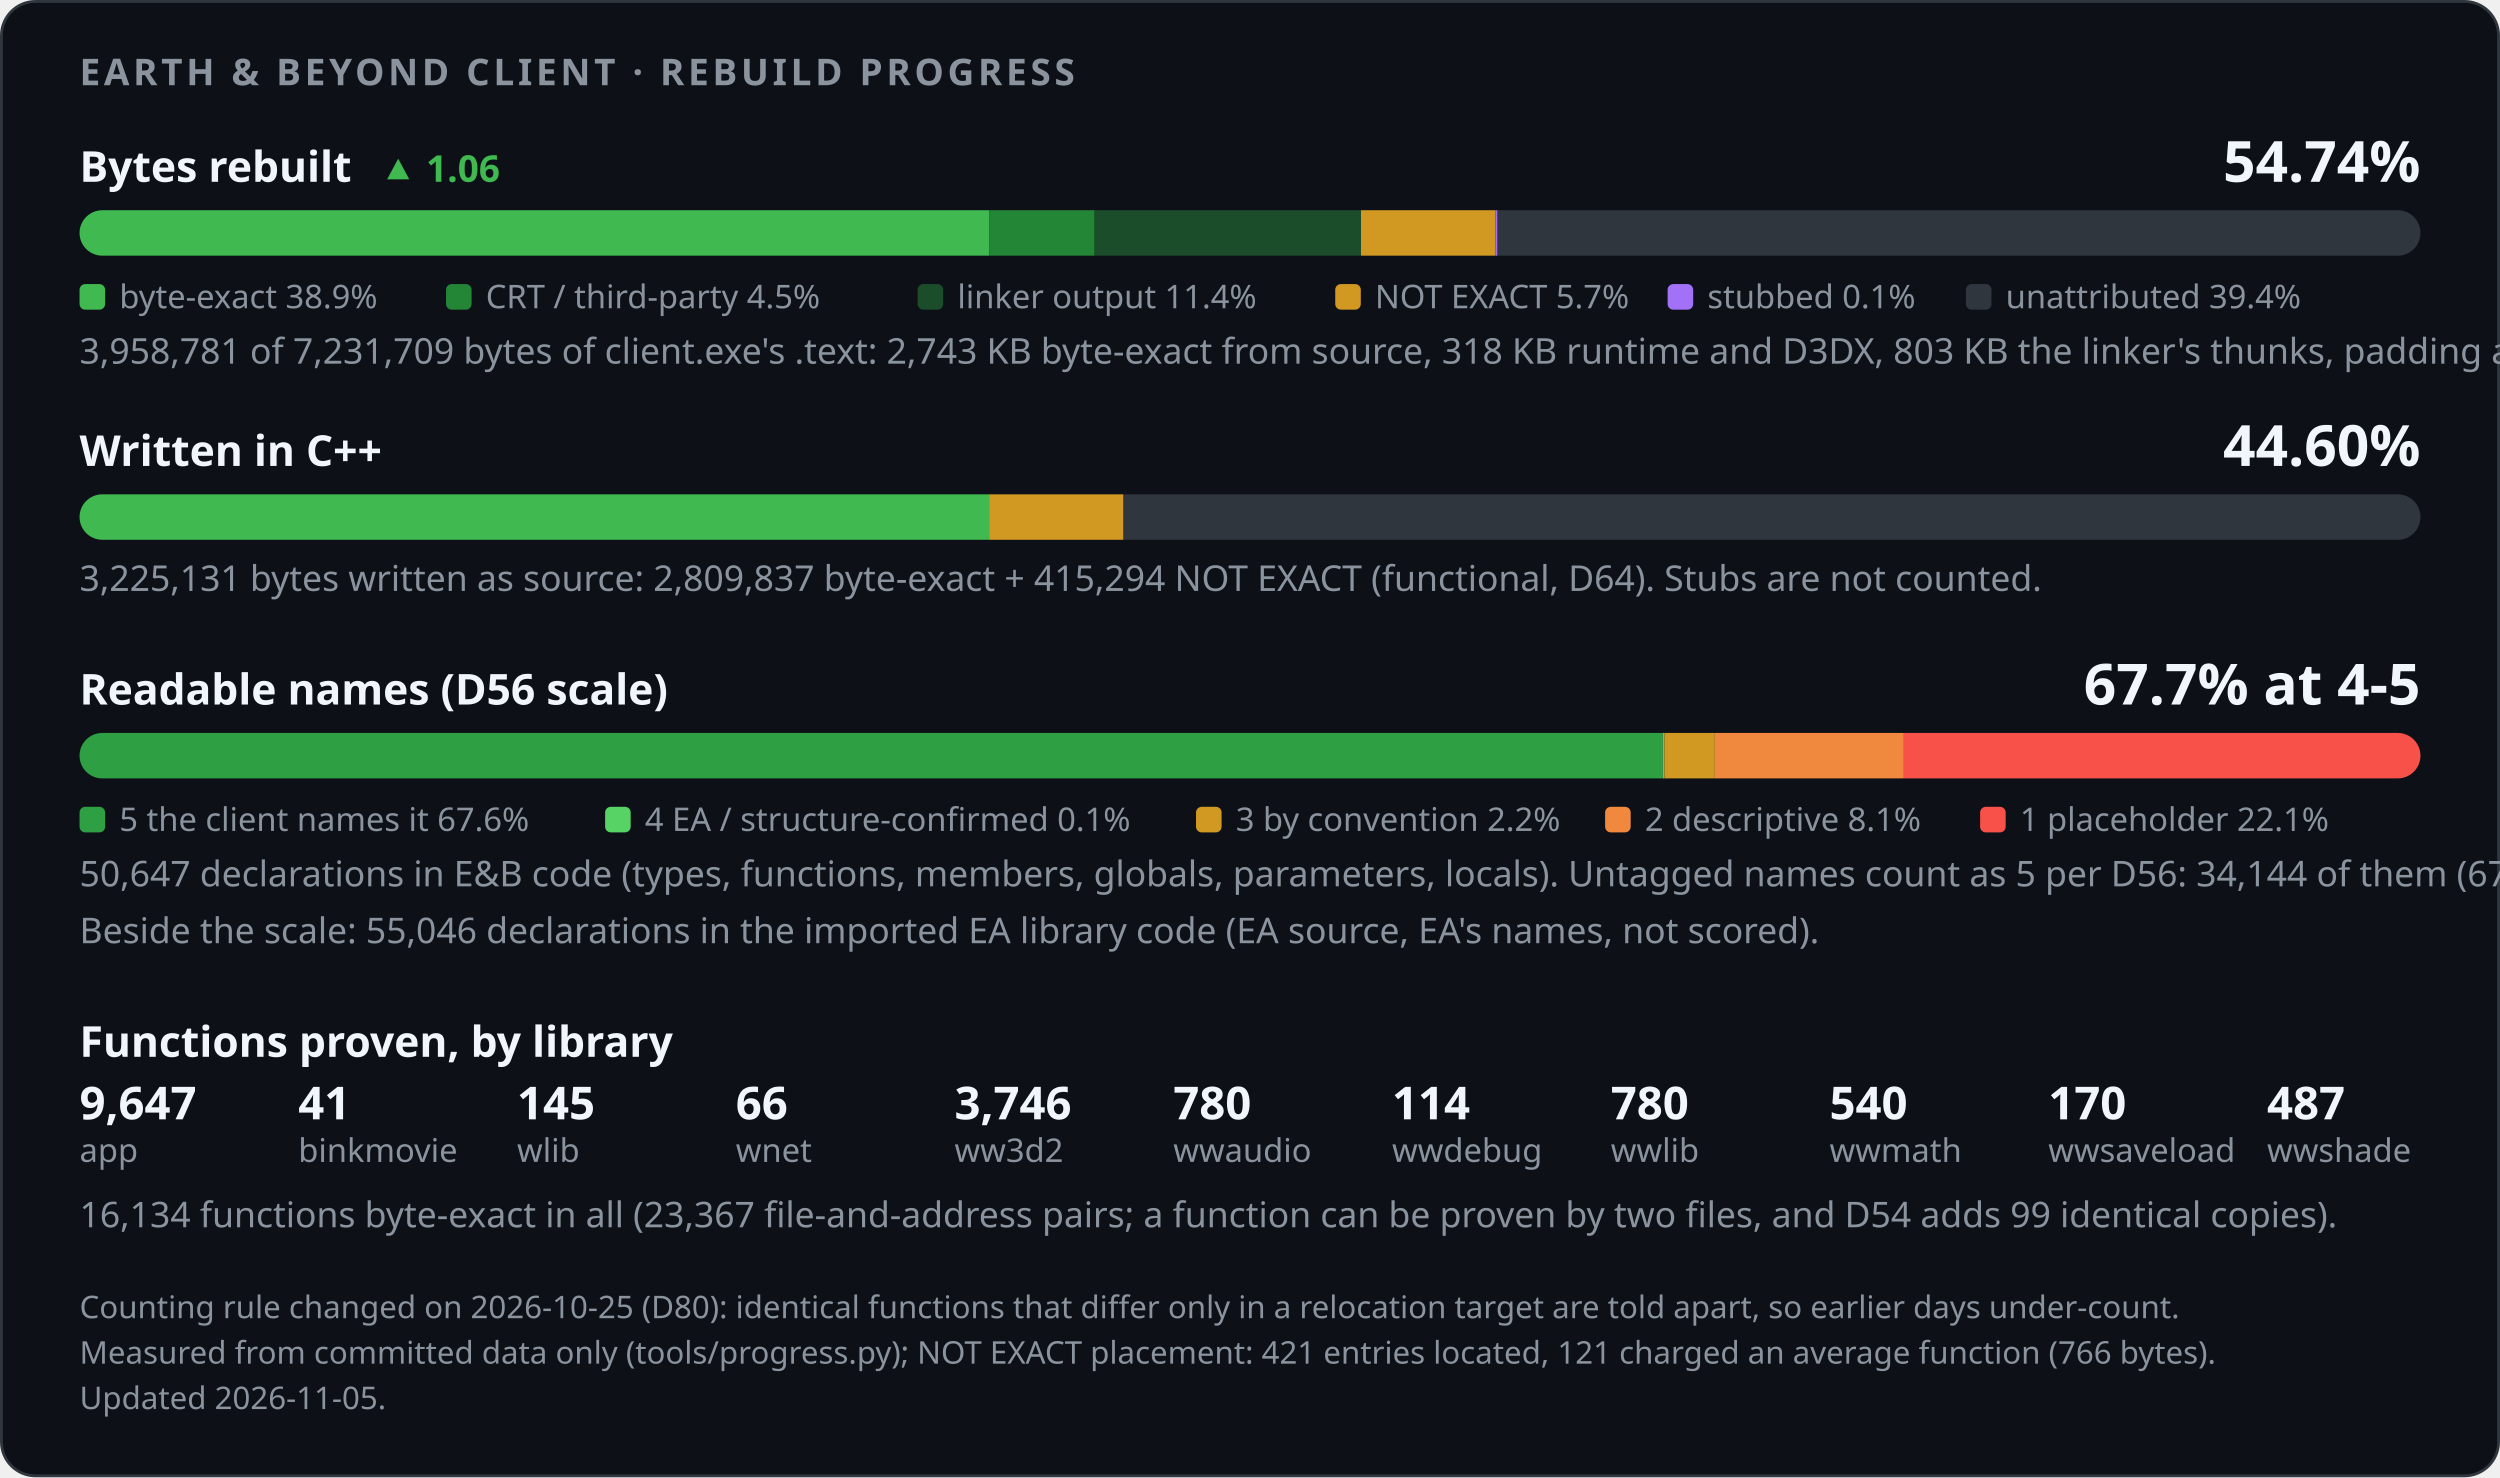
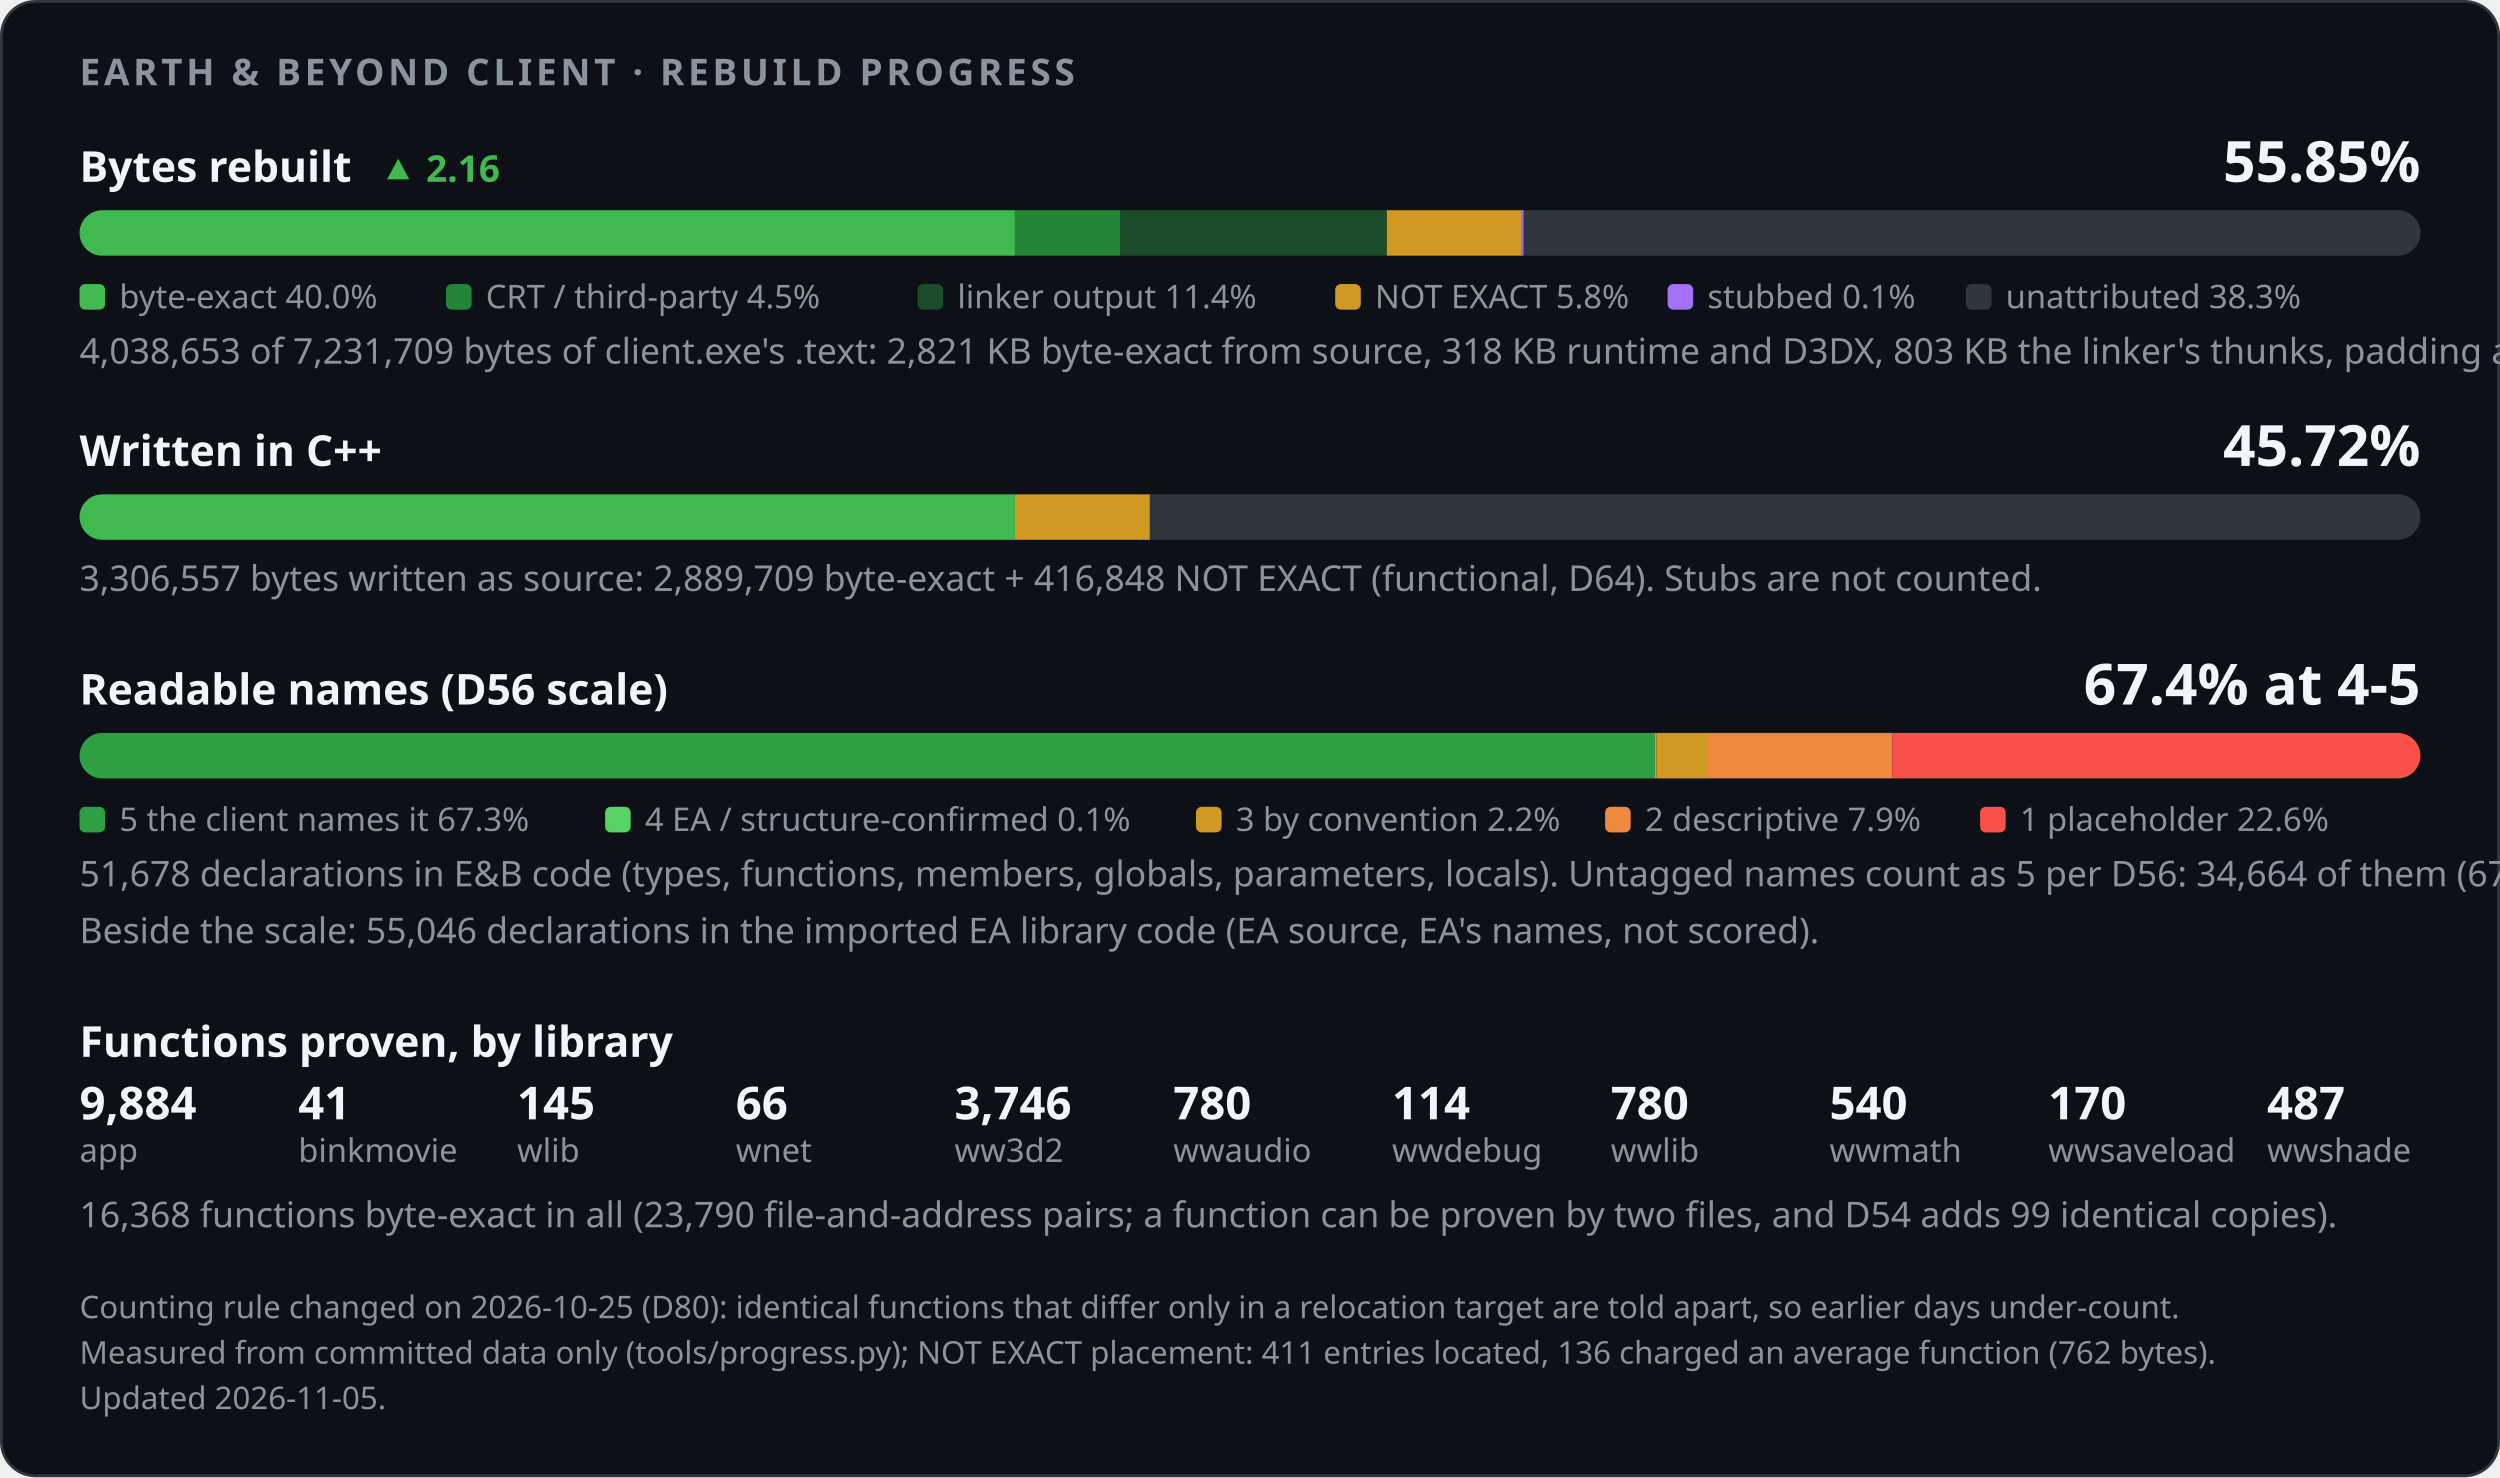
<svg xmlns="http://www.w3.org/2000/svg" width="880" height="520" viewBox="0 0 880 520" role="img" aria-labelledby="title desc">
  <style>
    .card { fill: #0d1117; stroke: #30363d; } .strong { fill: #f0f6fc; } .muted { fill: #8b949e; }
    .grid { stroke: #30363d; } .up { fill: #3fb950; } .down { fill: #f85149; }
    .s-exact { fill: #3fb950; } .s-notexact { fill: #d29922; } .s-stub { fill: #a371f7; }
    .s-third { fill: #238636; } .s-linker { fill: #1b4d2b; } .s-unattr { fill: #30363d; }
    .l-exact { stroke: #3fb950; } .l-written { stroke: #58a6ff; }
    @media (prefers-color-scheme: light) {
      .card { fill: #ffffff; stroke: #d0d7de; } .strong { fill: #1f2328; } .muted { fill: #59636e; }
      .grid { stroke: #d0d7de; } .up { fill: #1a7f37; } .down { fill: #cf222e; }
      .s-exact { fill: #1a7f37; } .s-third { fill: #4ac26b; } .s-linker { fill: #aceebb; } .s-unattr { fill: #d0d7de; }
      .l-exact { stroke: #1a7f37; } .l-written { stroke: #0969da; }
    }
  </style>
  <rect class="card" x="0.5" y="0.5" width="879" height="519" rx="12" />
  <g font-family="-apple-system,BlinkMacSystemFont,'Segoe UI','Noto Sans',Helvetica,Arial,sans-serif">
    <text x="28" y="30" class="muted" font-size="13" font-weight="600" letter-spacing="1.3">EARTH &amp; BEYOND CLIENT · REBUILD PROGRESS</text>
-     <text x="28" y="64" class="strong" font-size="15" font-weight="600">Bytes rebuilt<tspan class="up" dx="10" font-size="13" font-weight="600">▲ 1.06</tspan>
+     <text x="28" y="64" class="strong" font-size="15" font-weight="600">Bytes rebuilt<tspan class="up" dx="10" font-size="13" font-weight="600">▲ 2.16</tspan>
    </text>
-     <text x="852" y="64" class="strong" font-size="20" font-weight="700" text-anchor="end">54.74%</text>
+     <text x="852" y="64" class="strong" font-size="20" font-weight="700" text-anchor="end">55.85%</text>
    <clipPath id="clip74">
      <rect x="28" y="74" width="824" height="16" rx="8.0" />
    </clipPath>
    <g clip-path="url(#clip74)">
-       <rect x="28.00" y="74" width="320.16" height="16" class="s-exact" />
-       <rect x="348.16" y="74" width="37.17" height="16" class="s-third" />
-       <rect x="385.33" y="74" width="93.74" height="16" class="s-linker" />
-       <rect x="479.07" y="74" width="47.32" height="16" class="s-notexact" />
-       <rect x="526.39" y="74" width="0.76" height="16" class="s-stub" />
-       <rect x="527.16" y="74" width="324.84" height="16" class="s-unattr" />
+       <rect x="28.00" y="74" width="329.26" height="16" class="s-exact" />
+       <rect x="357.26" y="74" width="37.17" height="16" class="s-third" />
+       <rect x="394.43" y="74" width="93.74" height="16" class="s-linker" />
+       <rect x="488.17" y="74" width="47.50" height="16" class="s-notexact" />
+       <rect x="535.67" y="74" width="0.68" height="16" class="s-stub" />
+       <rect x="536.35" y="74" width="315.65" height="16" class="s-unattr" />
    </g>
    <rect x="28" y="100" width="9" height="9" rx="2" class="s-exact" />
-     <text x="42" y="108.5" class="muted" font-size="11.5">byte-exact 38.9%</text>
+     <text x="42" y="108.5" class="muted" font-size="11.5">byte-exact 40.0%</text>
    <rect x="157" y="100" width="9" height="9" rx="2" class="s-third" />
    <text x="171" y="108.5" class="muted" font-size="11.5">CRT / third-party 4.5%</text>
    <rect x="323" y="100" width="9" height="9" rx="2" class="s-linker" />
    <text x="337" y="108.5" class="muted" font-size="11.5">linker output 11.4%</text>
    <rect x="470" y="100" width="9" height="9" rx="2" class="s-notexact" />
-     <text x="484" y="108.5" class="muted" font-size="11.5">NOT EXACT 5.7%</text>
+     <text x="484" y="108.5" class="muted" font-size="11.5">NOT EXACT 5.8%</text>
    <rect x="587" y="100" width="9" height="9" rx="2" class="s-stub" />
    <text x="601" y="108.5" class="muted" font-size="11.5">stubbed 0.1%</text>
    <rect x="692" y="100" width="9" height="9" rx="2" class="s-unattr" />
-     <text x="706" y="108.5" class="muted" font-size="11.5">unattributed 39.4%</text>
-     <text x="28" y="128" class="muted" font-size="12.5">3,958,781 of 7,231,709 bytes of client.exe's .text: 2,743 KB byte-exact from source, 318 KB runtime and D3DX, 803 KB the linker's thunks, padding and EH stubs.</text>
+     <text x="706" y="108.5" class="muted" font-size="11.5">unattributed 38.3%</text>
+     <text x="28" y="128" class="muted" font-size="12.5">4,038,653 of 7,231,709 bytes of client.exe's .text: 2,821 KB byte-exact from source, 318 KB runtime and D3DX, 803 KB the linker's thunks, padding and EH stubs.</text>
    <text x="28" y="164" class="strong" font-size="15" font-weight="600">Written in C++</text>
-     <text x="852" y="164" class="strong" font-size="20" font-weight="700" text-anchor="end">44.60%</text>
+     <text x="852" y="164" class="strong" font-size="20" font-weight="700" text-anchor="end">45.72%</text>
    <clipPath id="clip174">
      <rect x="28" y="174" width="824" height="16" rx="8.0" />
    </clipPath>
    <g clip-path="url(#clip174)">
-       <rect x="28.00" y="174" width="320.16" height="16" class="s-exact" />
-       <rect x="348.16" y="174" width="47.32" height="16" class="s-notexact" />
-       <rect x="395.48" y="174" width="456.52" height="16" class="s-unattr" />
+       <rect x="28.00" y="174" width="329.26" height="16" class="s-exact" />
+       <rect x="357.26" y="174" width="47.50" height="16" class="s-notexact" />
+       <rect x="404.76" y="174" width="447.24" height="16" class="s-unattr" />
    </g>
-     <text x="28" y="208" class="muted" font-size="12.5">3,225,131 bytes written as source: 2,809,837 byte-exact + 415,294 NOT EXACT (functional, D64). Stubs are not counted.</text>
+     <text x="28" y="208" class="muted" font-size="12.5">3,306,557 bytes written as source: 2,889,709 byte-exact + 416,848 NOT EXACT (functional, D64). Stubs are not counted.</text>
    <text x="28" y="248" class="strong" font-size="15" font-weight="600">Readable names (D56 scale)</text>
-     <text x="852" y="248" class="strong" font-size="20" font-weight="700" text-anchor="end">67.7% at 4-5</text>
+     <text x="852" y="248" class="strong" font-size="20" font-weight="700" text-anchor="end">67.4% at 4-5</text>
    <clipPath id="clip258">
      <rect x="28" y="258" width="824" height="16" rx="8.0" />
    </clipPath>
    <g clip-path="url(#clip258)">
-       <rect x="28.00" y="258" width="557.21" height="16" fill="#2ea043" />
-       <rect x="585.21" y="258" width="0.63" height="16" fill="#56d364" />
-       <rect x="585.85" y="258" width="17.78" height="16" fill="#d29922" />
-       <rect x="603.63" y="258" width="66.53" height="16" fill="#f0883e" />
-       <rect x="670.16" y="258" width="181.84" height="16" fill="#f85149" />
+       <rect x="28.00" y="258" width="554.39" height="16" fill="#2ea043" />
+       <rect x="582.39" y="258" width="0.62" height="16" fill="#56d364" />
+       <rect x="583.01" y="258" width="17.87" height="16" fill="#d29922" />
+       <rect x="600.88" y="258" width="65.20" height="16" fill="#f0883e" />
+       <rect x="666.08" y="258" width="185.92" height="16" fill="#f85149" />
    </g>
    <rect x="28" y="284" width="9" height="9" rx="2" fill="#2ea043" />
-     <text x="42" y="292.5" class="muted" font-size="11.5">5 the client names it 67.6%</text>
+     <text x="42" y="292.5" class="muted" font-size="11.5">5 the client names it 67.3%</text>
    <rect x="213" y="284" width="9" height="9" rx="2" fill="#56d364" />
    <text x="227" y="292.5" class="muted" font-size="11.5">4 EA / structure-confirmed 0.1%</text>
    <rect x="421" y="284" width="9" height="9" rx="2" fill="#d29922" />
    <text x="435" y="292.5" class="muted" font-size="11.5">3 by convention 2.2%</text>
    <rect x="565" y="284" width="9" height="9" rx="2" fill="#f0883e" />
-     <text x="579" y="292.5" class="muted" font-size="11.5">2 descriptive 8.1%</text>
+     <text x="579" y="292.5" class="muted" font-size="11.5">2 descriptive 7.9%</text>
    <rect x="697" y="284" width="9" height="9" rx="2" fill="#f85149" />
-     <text x="711" y="292.5" class="muted" font-size="11.5">1 placeholder 22.1%</text>
-     <text x="28" y="312" class="muted" font-size="12.5">50,647 declarations in E&amp;B code (types, functions, members, globals, parameters, locals). Untagged names count as 5 per D56: 34,144 of them (67.4%).</text>
+     <text x="711" y="292.5" class="muted" font-size="11.5">1 placeholder 22.6%</text>
+     <text x="28" y="312" class="muted" font-size="12.5">51,678 declarations in E&amp;B code (types, functions, members, globals, parameters, locals). Untagged names count as 5 per D56: 34,664 of them (67.1%).</text>
    <text x="28" y="332" class="muted" font-size="12.5">Beside the scale: 55,046 declarations in the imported EA library code (EA source, EA's names, not scored).</text>
    <text x="28" y="372" class="strong" font-size="15" font-weight="600">Functions proven, by library</text>
-     <text x="28" y="394" class="strong" font-size="16" font-weight="700">9,647</text>
+     <text x="28" y="394" class="strong" font-size="16" font-weight="700">9,884</text>
    <text x="28" y="409" class="muted" font-size="11.5">app</text>
    <text x="105" y="394" class="strong" font-size="16" font-weight="700">41</text>
    <text x="105" y="409" class="muted" font-size="11.5">binkmovie</text>
    <text x="182" y="394" class="strong" font-size="16" font-weight="700">145</text>
    <text x="182" y="409" class="muted" font-size="11.5">wlib</text>
    <text x="259" y="394" class="strong" font-size="16" font-weight="700">66</text>
    <text x="259" y="409" class="muted" font-size="11.5">wnet</text>
    <text x="336" y="394" class="strong" font-size="16" font-weight="700">3,746</text>
    <text x="336" y="409" class="muted" font-size="11.5">ww3d2</text>
    <text x="413" y="394" class="strong" font-size="16" font-weight="700">780</text>
    <text x="413" y="409" class="muted" font-size="11.5">wwaudio</text>
    <text x="490" y="394" class="strong" font-size="16" font-weight="700">114</text>
    <text x="490" y="409" class="muted" font-size="11.5">wwdebug</text>
    <text x="567" y="394" class="strong" font-size="16" font-weight="700">780</text>
    <text x="567" y="409" class="muted" font-size="11.5">wwlib</text>
    <text x="644" y="394" class="strong" font-size="16" font-weight="700">540</text>
    <text x="644" y="409" class="muted" font-size="11.5">wwmath</text>
    <text x="721" y="394" class="strong" font-size="16" font-weight="700">170</text>
    <text x="721" y="409" class="muted" font-size="11.5">wwsaveload</text>
    <text x="798" y="394" class="strong" font-size="16" font-weight="700">487</text>
    <text x="798" y="409" class="muted" font-size="11.5">wwshade</text>
-     <text x="28" y="432" class="muted" font-size="12.5">16,134 functions byte-exact in all (23,367 file-and-address pairs; a function can be proven by two files, and D54 adds 99 identical copies).</text>
+     <text x="28" y="432" class="muted" font-size="12.5">16,368 functions byte-exact in all (23,790 file-and-address pairs; a function can be proven by two files, and D54 adds 99 identical copies).</text>
    <text x="28" y="464" class="muted" font-size="11">Counting rule changed on 2026-10-25 (D80): identical functions that differ only in a relocation target are told apart, so earlier days under-count.</text>
-     <text x="28" y="480" class="muted" font-size="11">Measured from committed data only (tools/progress.py); NOT EXACT placement: 421 entries located, 121 charged an average function (766 bytes).</text>
+     <text x="28" y="480" class="muted" font-size="11">Measured from committed data only (tools/progress.py); NOT EXACT placement: 411 entries located, 136 charged an average function (762 bytes).</text>
    <text x="28" y="496" class="muted" font-size="11">Updated 2026-11-05.</text>
  </g>
</svg>
